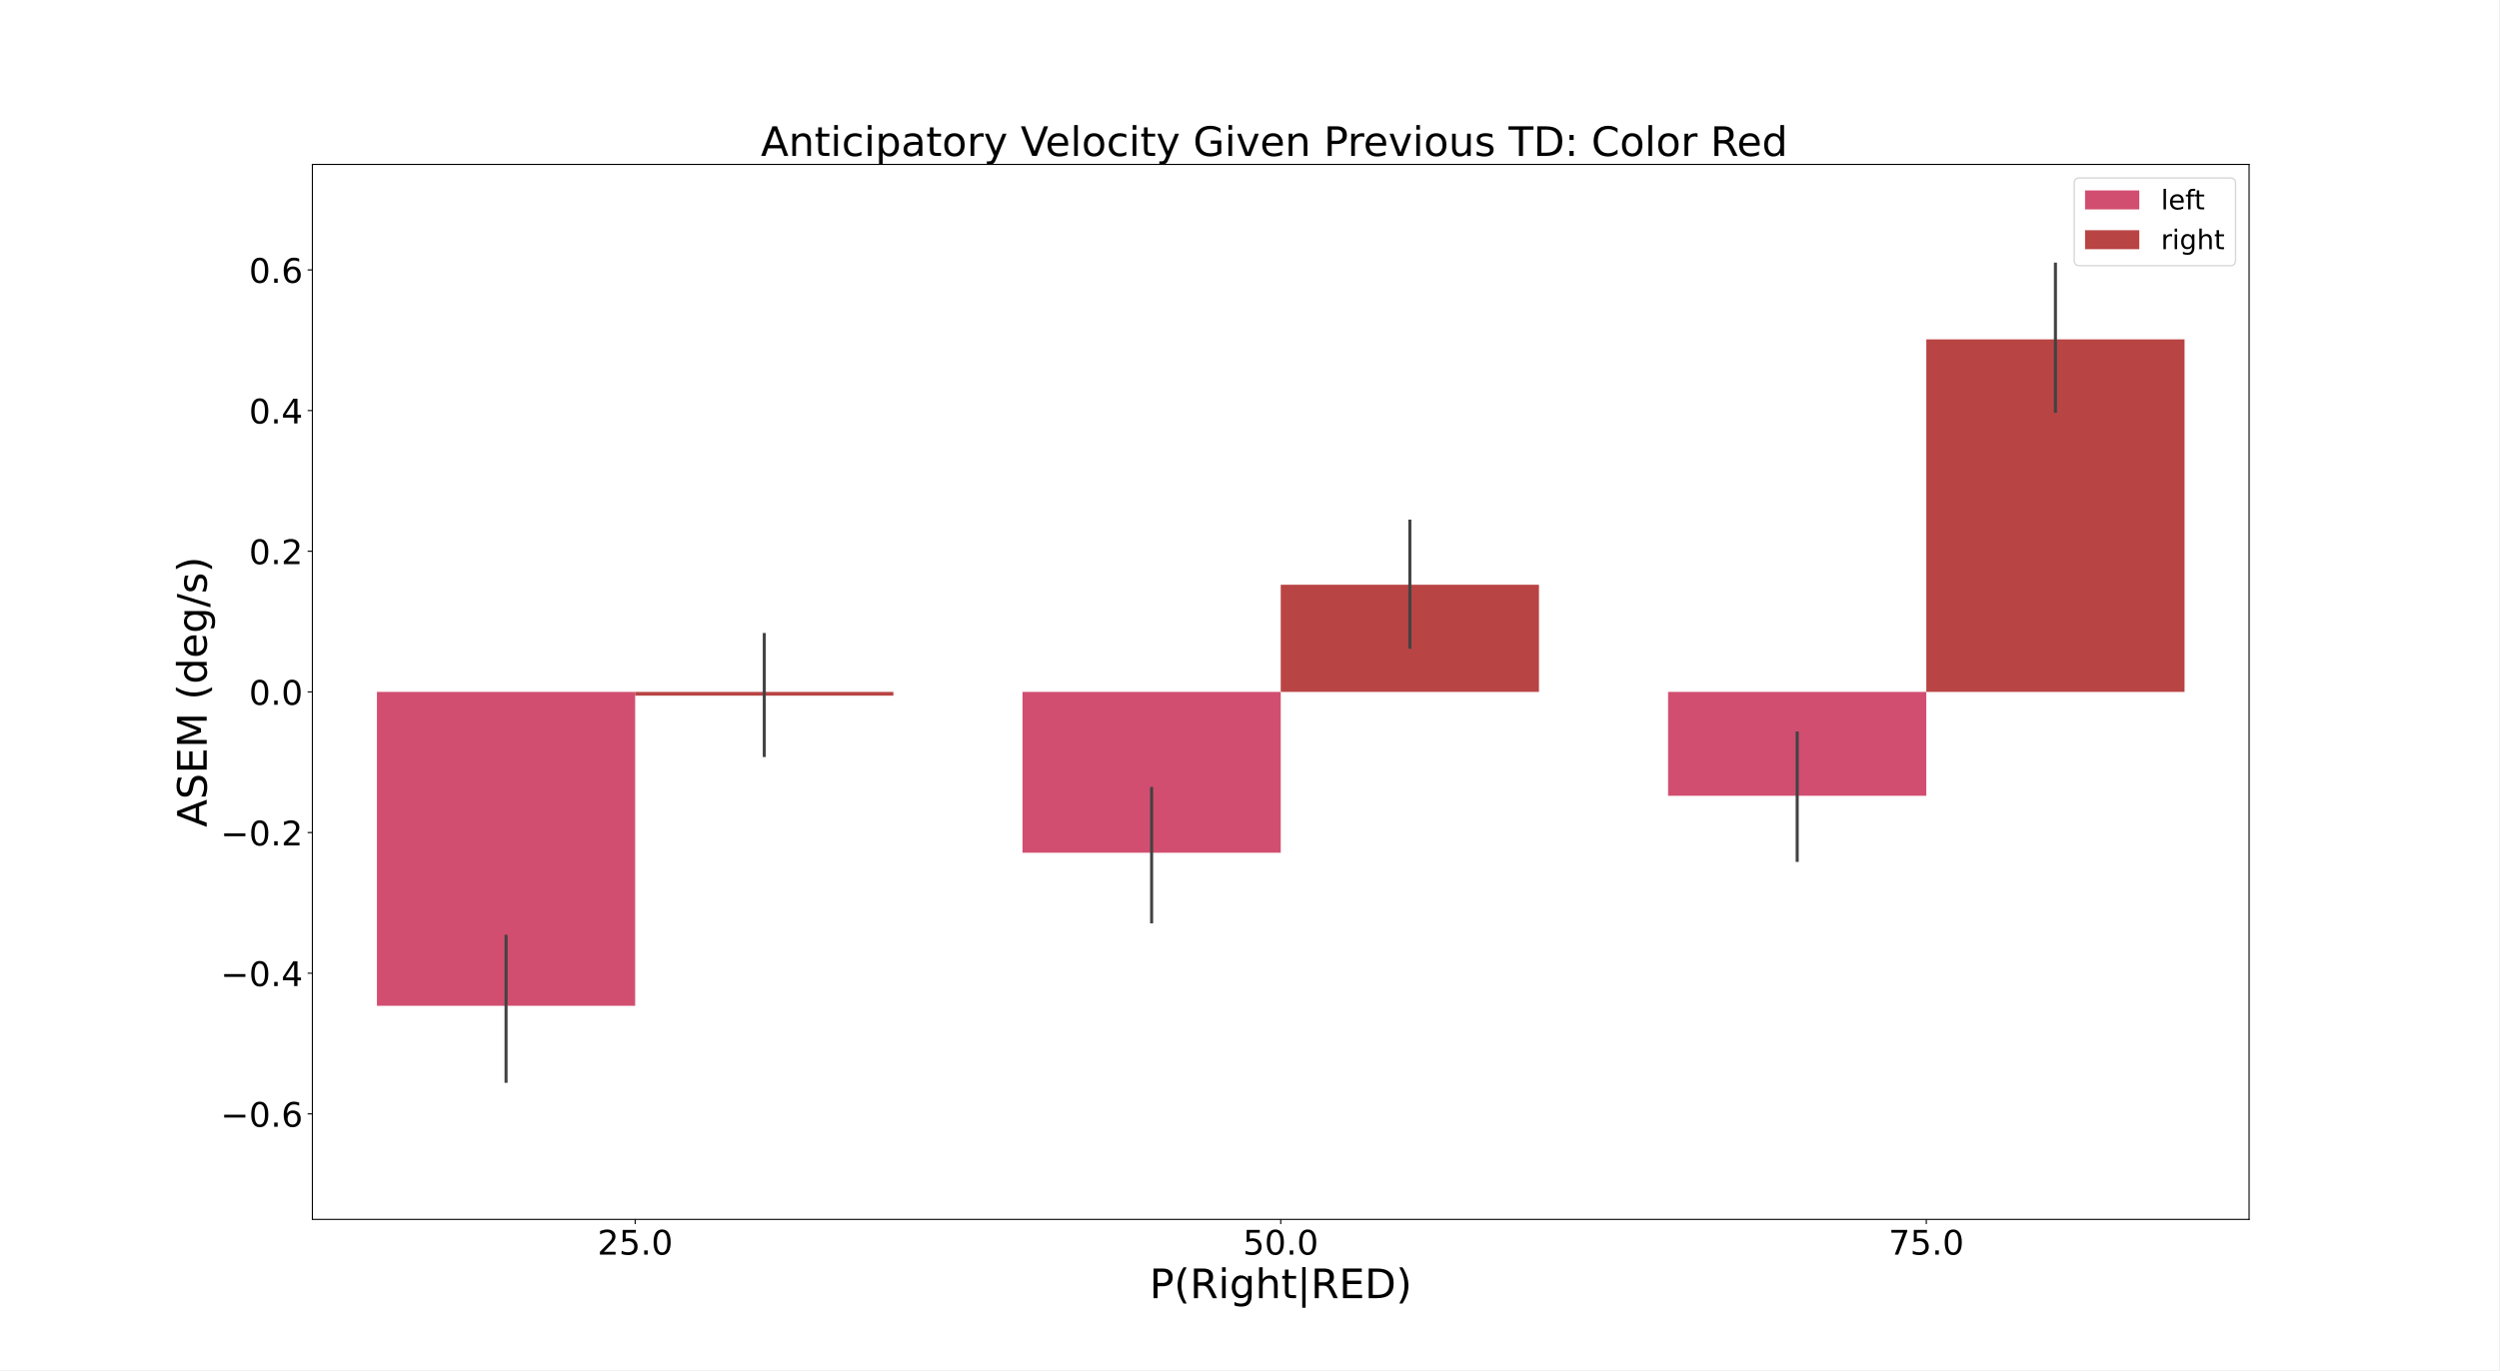
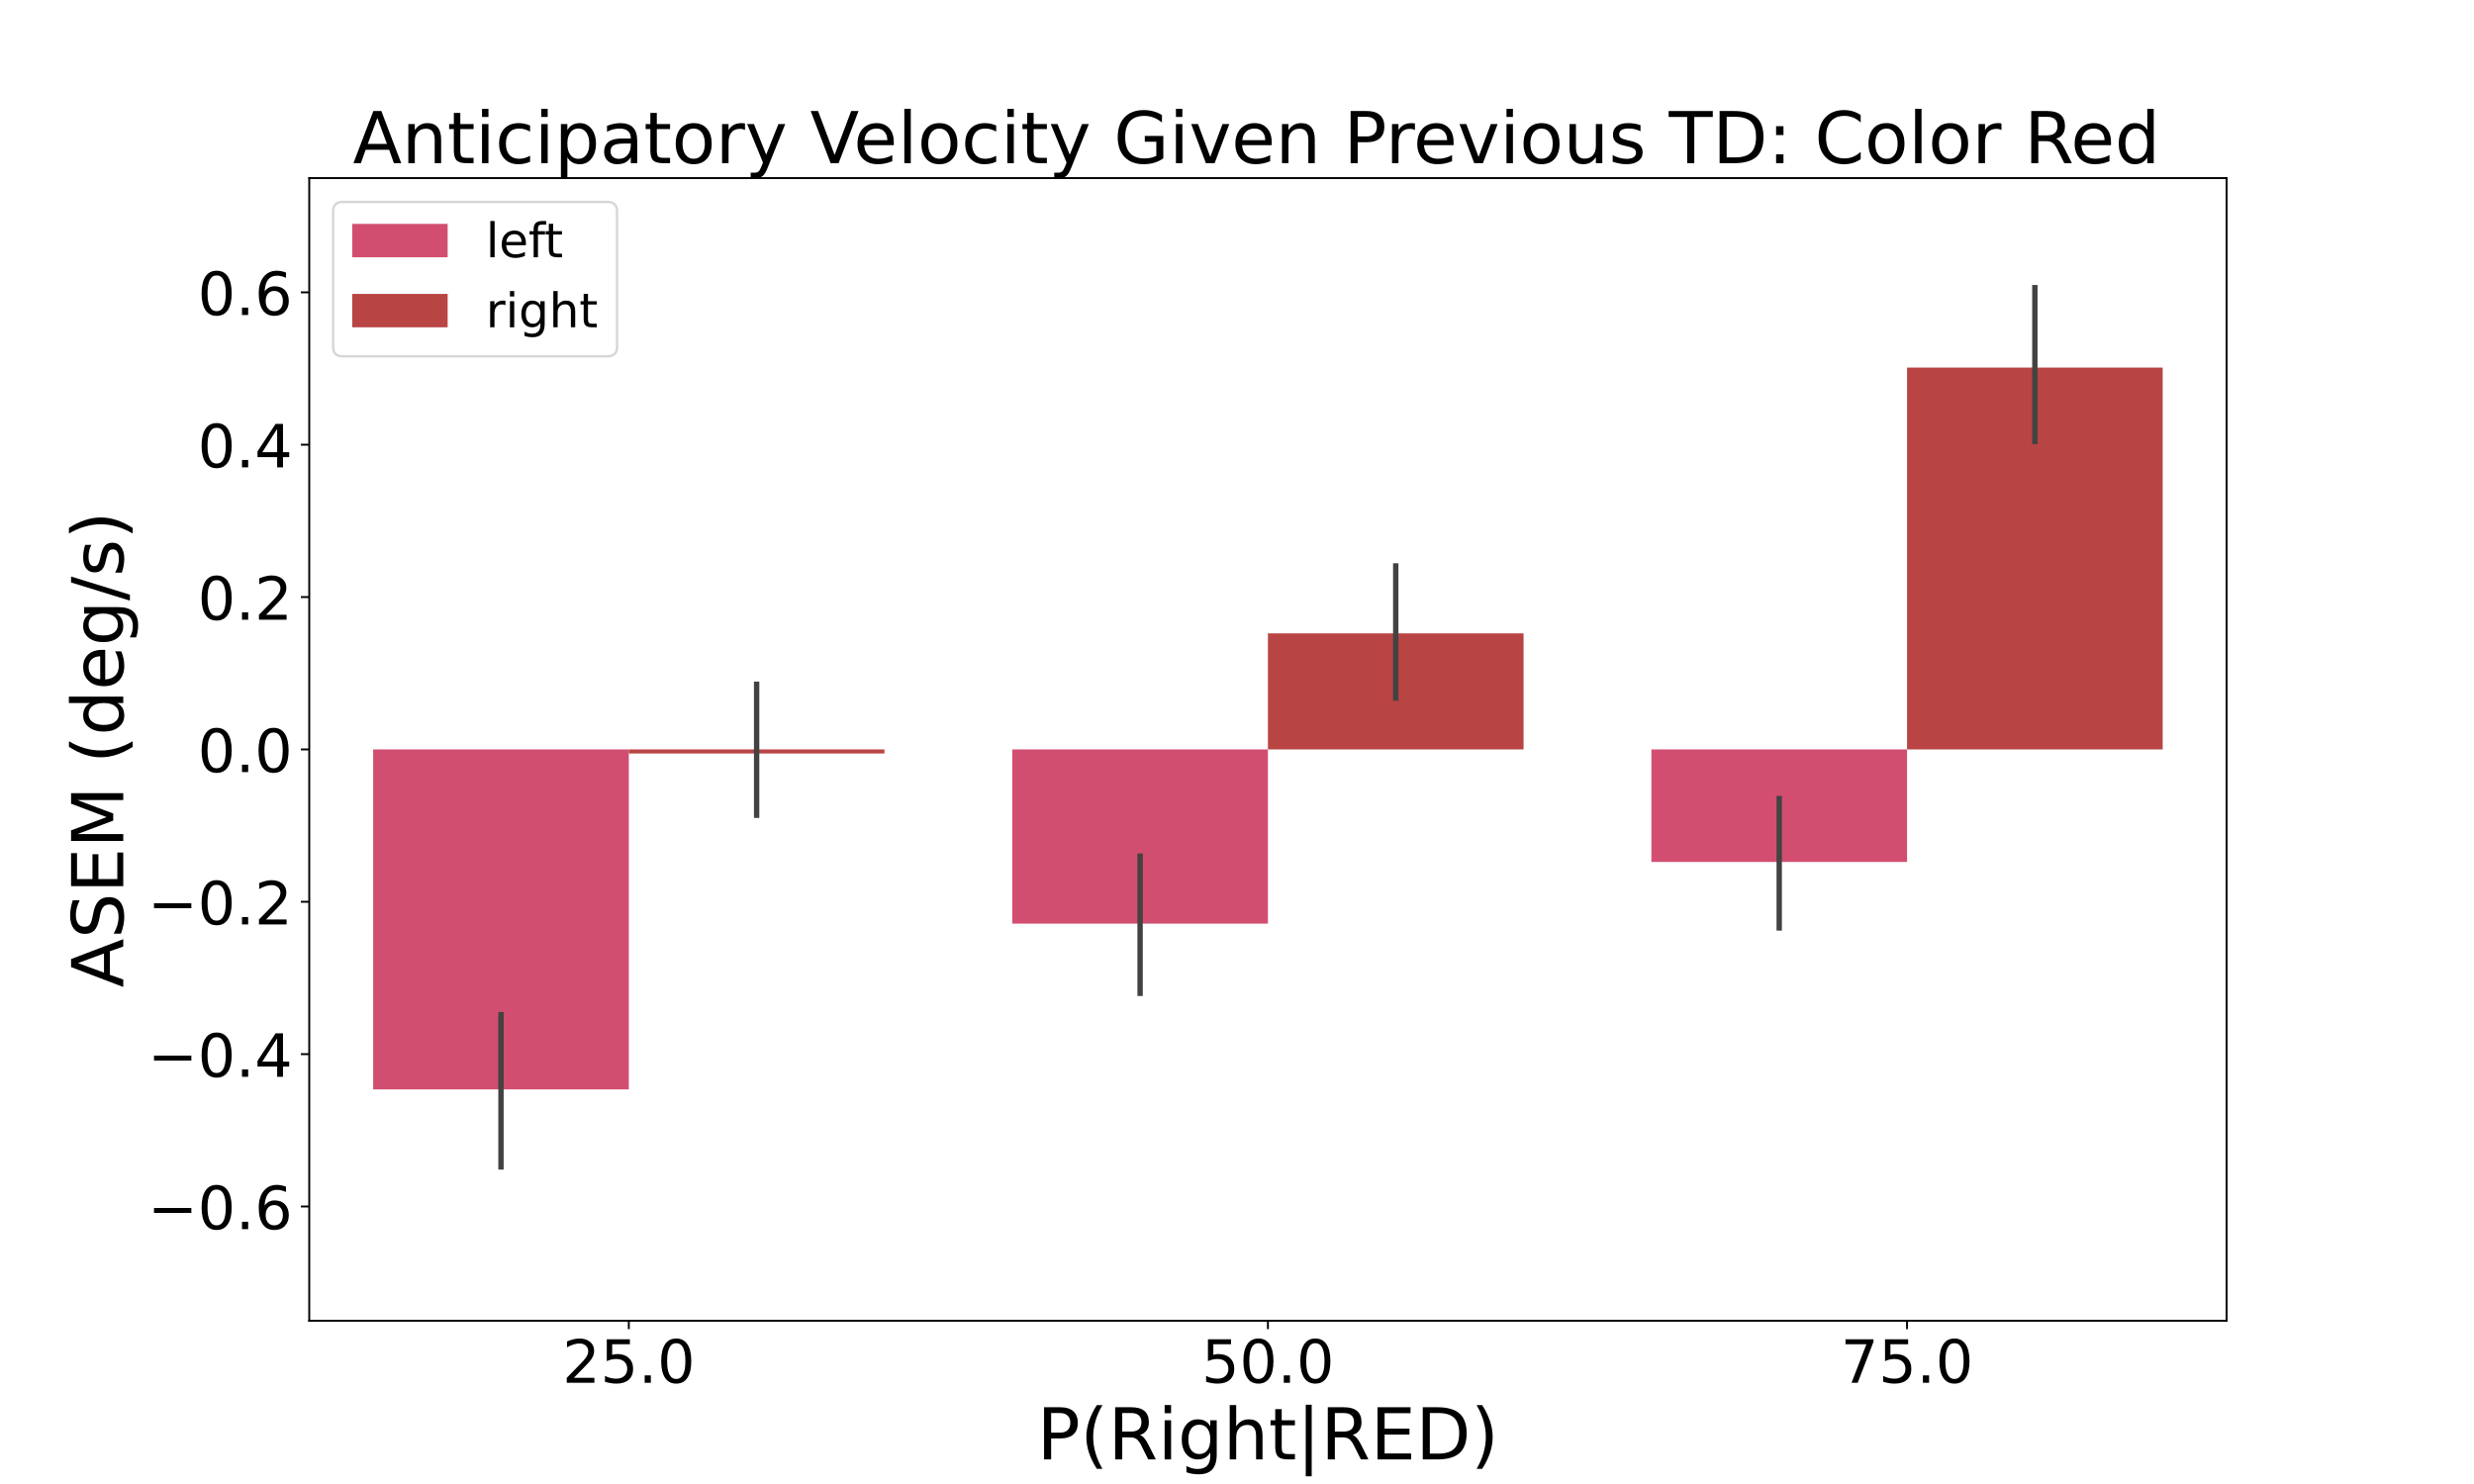
- <svg xmlns="http://www.w3.org/2000/svg" xmlns:xlink="http://www.w3.org/1999/xlink" width="1843.2pt" height="1010.88pt" viewBox="0 0 1843.2 1010.88" version="1.1">
+ <svg xmlns="http://www.w3.org/2000/svg" xmlns:xlink="http://www.w3.org/1999/xlink" width="1036.8pt" height="622.08pt" viewBox="0 0 1036.8 622.08" version="1.1">
  <defs>
    <style type="text/css">*{stroke-linejoin: round; stroke-linecap: butt}</style>
  </defs>
  <g id="figure_1">
    <g id="patch_1">
-       <path d="M 0 1010.88  L 1843.2 1010.88  L 1843.2 0  L 0 0  z " style="fill: #ffffff" />
+       <path d="M 0 622.08  L 1036.8 622.08  L 1036.8 0  L 0 0  z " style="fill: #ffffff" />
    </g>
    <g id="axes_1">
      <g id="patch_2">
-         <path d="M 230.4 899.683  L 1658.88 899.683  L 1658.88 121.306  L 230.4 121.306  z " style="fill: #ffffff" />
+         <path d="M 129.6 553.651  L 933.12 553.651  L 933.12 74.65  L 129.6 74.65  z " style="fill: #ffffff" />
      </g>
      <g id="patch_3">
-         <path d="M 278.016 510.494  L 468.48 510.494  L 468.48 742.093  L 278.016 742.093  z " clip-path="url(#p14abf61bce)" style="fill: #d24e70" />
+         <path d="M 156.384 314.15  L 263.52 314.15  L 263.52 456.673  L 156.384 456.673  z " clip-path="url(#pb7dba4a2ac)" style="fill: #d24e70" />
      </g>
      <g id="patch_4">
-         <path d="M 754.176 510.494  L 944.64 510.494  L 944.64 629.157  L 754.176 629.157  z " clip-path="url(#p14abf61bce)" style="fill: #d24e70" />
+         <path d="M 424.224 314.15  L 531.36 314.15  L 531.36 387.174  L 424.224 387.174  z " clip-path="url(#pb7dba4a2ac)" style="fill: #d24e70" />
      </g>
      <g id="patch_5">
-         <path d="M 1230.336 510.494  L 1420.8 510.494  L 1420.8 587.142  L 1230.336 587.142  z " clip-path="url(#p14abf61bce)" style="fill: #d24e70" />
+         <path d="M 692.064 314.15  L 799.2 314.15  L 799.2 361.318  L 692.064 361.318  z " clip-path="url(#pb7dba4a2ac)" style="fill: #d24e70" />
      </g>
      <g id="patch_6">
-         <path d="M 468.48 510.494  L 658.944 510.494  L 658.944 513.27  L 468.48 513.27  z " clip-path="url(#p14abf61bce)" style="fill: #b94444" />
+         <path d="M 263.52 314.15  L 370.656 314.15  L 370.656 315.858  L 263.52 315.858  z " clip-path="url(#pb7dba4a2ac)" style="fill: #b94444" />
      </g>
      <g id="patch_7">
-         <path d="M 944.64 510.494  L 1135.104 510.494  L 1135.104 431.435  L 944.64 431.435  z " clip-path="url(#p14abf61bce)" style="fill: #b94444" />
+         <path d="M 531.36 314.15  L 638.496 314.15  L 638.496 265.499  L 531.36 265.499  z " clip-path="url(#pb7dba4a2ac)" style="fill: #b94444" />
      </g>
      <g id="patch_8">
-         <path d="M 1420.8 510.494  L 1611.264 510.494  L 1611.264 250.388  L 1420.8 250.388  z " clip-path="url(#p14abf61bce)" style="fill: #b94444" />
+         <path d="M 799.2 314.15  L 906.336 314.15  L 906.336 154.085  L 799.2 154.085  z " clip-path="url(#pb7dba4a2ac)" style="fill: #b94444" />
      </g>
      <g id="patch_9">
-         <path d="M 468.48 510.494  L 468.48 510.494  L 468.48 510.494  L 468.48 510.494  z " clip-path="url(#p14abf61bce)" style="fill: #d24e70" />
+         <path d="M 263.52 314.15  L 263.52 314.15  L 263.52 314.15  L 263.52 314.15  z " clip-path="url(#pb7dba4a2ac)" style="fill: #d24e70" />
      </g>
      <g id="patch_10">
-         <path d="M 468.48 510.494  L 468.48 510.494  L 468.48 510.494  L 468.48 510.494  z " clip-path="url(#p14abf61bce)" style="fill: #b94444" />
+         <path d="M 263.52 314.15  L 263.52 314.15  L 263.52 314.15  L 263.52 314.15  z " clip-path="url(#pb7dba4a2ac)" style="fill: #b94444" />
      </g>
      <g id="matplotlib.axis_1">
        <g id="xtick_1">
          <g id="line2d_1">
            <defs>
-               <path id="m3ed311176f" d="M 0 0  L 0 3.5  " style="stroke: #000000; stroke-width: 0.8" />
+               <path id="mb68a13f3f9" d="M 0 0  L 0 3.5  " style="stroke: #000000; stroke-width: 0.8" />
            </defs>
            <g>
-               <use xlink:href="#m3ed311176f" x="468.48" y="899.683" style="stroke: #000000; stroke-width: 0.8" />
+               <use xlink:href="#mb68a13f3f9" x="263.52" y="553.651" style="stroke: #000000; stroke-width: 0.8" />
            </g>
          </g>
          <g id="text_1">
-             <g transform="translate(440.648 925.6793) scale(0.25 -0.25)">
+             <g transform="translate(235.688 579.6473) scale(0.25 -0.25)">
              <defs>
                <path id="DejaVuSans-32" d="M 1228 531  L 3431 531  L 3431 0  L 469 0  L 469 531  Q 828 903 1448 1529  Q 2069 2156 2228 2338  Q 2531 2678 2651 2914  Q 2772 3150 2772 3378  Q 2772 3750 2511 3984  Q 2250 4219 1831 4219  Q 1534 4219 1204 4116  Q 875 4013 500 3803  L 500 4441  Q 881 4594 1212 4672  Q 1544 4750 1819 4750  Q 2544 4750 2975 4387  Q 3406 4025 3406 3419  Q 3406 3131 3298 2873  Q 3191 2616 2906 2266  Q 2828 2175 2409 1742  Q 1991 1309 1228 531  z " transform="scale(0.015625)" />
                <path id="DejaVuSans-35" d="M 691 4666  L 3169 4666  L 3169 4134  L 1269 4134  L 1269 2991  Q 1406 3038 1543 3061  Q 1681 3084 1819 3084  Q 2600 3084 3056 2656  Q 3513 2228 3513 1497  Q 3513 744 3044 326  Q 2575 -91 1722 -91  Q 1428 -91 1123 -41  Q 819 9 494 109  L 494 744  Q 775 591 1075 516  Q 1375 441 1709 441  Q 2250 441 2565 725  Q 2881 1009 2881 1497  Q 2881 1984 2565 2268  Q 2250 2553 1709 2553  Q 1456 2553 1204 2497  Q 953 2441 691 2322  L 691 4666  z " transform="scale(0.015625)" />
                <path id="DejaVuSans-2e" d="M 684 794  L 1344 794  L 1344 0  L 684 0  L 684 794  z " transform="scale(0.015625)" />
                <path id="DejaVuSans-30" d="M 2034 4250  Q 1547 4250 1301 3770  Q 1056 3291 1056 2328  Q 1056 1369 1301 889  Q 1547 409 2034 409  Q 2525 409 2770 889  Q 3016 1369 3016 2328  Q 3016 3291 2770 3770  Q 2525 4250 2034 4250  z M 2034 4750  Q 2819 4750 3233 4129  Q 3647 3509 3647 2328  Q 3647 1150 3233 529  Q 2819 -91 2034 -91  Q 1250 -91 836 529  Q 422 1150 422 2328  Q 422 3509 836 4129  Q 1250 4750 2034 4750  z " transform="scale(0.015625)" />
              </defs>
              <use xlink:href="#DejaVuSans-32" />
              <use xlink:href="#DejaVuSans-35" x="63.623" />
              <use xlink:href="#DejaVuSans-2e" x="127.246" />
              <use xlink:href="#DejaVuSans-30" x="159.033" />
            </g>
          </g>
        </g>
        <g id="xtick_2">
          <g id="line2d_2">
            <g>
-               <use xlink:href="#m3ed311176f" x="944.64" y="899.683" style="stroke: #000000; stroke-width: 0.8" />
+               <use xlink:href="#mb68a13f3f9" x="531.36" y="553.651" style="stroke: #000000; stroke-width: 0.8" />
            </g>
          </g>
          <g id="text_2">
-             <g transform="translate(916.808 925.6793) scale(0.25 -0.25)">
+             <g transform="translate(503.528 579.6473) scale(0.25 -0.25)">
              <use xlink:href="#DejaVuSans-35" />
              <use xlink:href="#DejaVuSans-30" x="63.623" />
              <use xlink:href="#DejaVuSans-2e" x="127.246" />
              <use xlink:href="#DejaVuSans-30" x="159.033" />
            </g>
          </g>
        </g>
        <g id="xtick_3">
          <g id="line2d_3">
            <g>
-               <use xlink:href="#m3ed311176f" x="1420.8" y="899.683" style="stroke: #000000; stroke-width: 0.8" />
+               <use xlink:href="#mb68a13f3f9" x="799.2" y="553.651" style="stroke: #000000; stroke-width: 0.8" />
            </g>
          </g>
          <g id="text_3">
-             <g transform="translate(1392.968 925.6793) scale(0.25 -0.25)">
+             <g transform="translate(771.368 579.6473) scale(0.25 -0.25)">
              <defs>
                <path id="DejaVuSans-37" d="M 525 4666  L 3525 4666  L 3525 4397  L 1831 0  L 1172 0  L 2766 4134  L 525 4134  L 525 4666  z " transform="scale(0.015625)" />
              </defs>
              <use xlink:href="#DejaVuSans-37" />
              <use xlink:href="#DejaVuSans-35" x="63.623" />
              <use xlink:href="#DejaVuSans-2e" x="127.246" />
              <use xlink:href="#DejaVuSans-30" x="159.033" />
            </g>
          </g>
        </g>
        <g id="text_4">
-           <g transform="translate(847.8877 957.8051) scale(0.3 -0.3)">
+           <g transform="translate(434.6077 611.7731) scale(0.3 -0.3)">
            <defs>
              <path id="DejaVuSans-50" d="M 1259 4147  L 1259 2394  L 2053 2394  Q 2494 2394 2734 2622  Q 2975 2850 2975 3272  Q 2975 3691 2734 3919  Q 2494 4147 2053 4147  L 1259 4147  z M 628 4666  L 2053 4666  Q 2838 4666 3239 4311  Q 3641 3956 3641 3272  Q 3641 2581 3239 2228  Q 2838 1875 2053 1875  L 1259 1875  L 1259 0  L 628 0  L 628 4666  z " transform="scale(0.015625)" />
              <path id="DejaVuSans-28" d="M 1984 4856  Q 1566 4138 1362 3434  Q 1159 2731 1159 2009  Q 1159 1288 1364 580  Q 1569 -128 1984 -844  L 1484 -844  Q 1016 -109 783 600  Q 550 1309 550 2009  Q 550 2706 781 3412  Q 1013 4119 1484 4856  L 1984 4856  z " transform="scale(0.015625)" />
              <path id="DejaVuSans-52" d="M 2841 2188  Q 3044 2119 3236 1894  Q 3428 1669 3622 1275  L 4263 0  L 3584 0  L 2988 1197  Q 2756 1666 2539 1819  Q 2322 1972 1947 1972  L 1259 1972  L 1259 0  L 628 0  L 628 4666  L 2053 4666  Q 2853 4666 3247 4331  Q 3641 3997 3641 3322  Q 3641 2881 3436 2590  Q 3231 2300 2841 2188  z M 1259 4147  L 1259 2491  L 2053 2491  Q 2509 2491 2742 2702  Q 2975 2913 2975 3322  Q 2975 3731 2742 3939  Q 2509 4147 2053 4147  L 1259 4147  z " transform="scale(0.015625)" />
              <path id="DejaVuSans-69" d="M 603 3500  L 1178 3500  L 1178 0  L 603 0  L 603 3500  z M 603 4863  L 1178 4863  L 1178 4134  L 603 4134  L 603 4863  z " transform="scale(0.015625)" />
              <path id="DejaVuSans-67" d="M 2906 1791  Q 2906 2416 2648 2759  Q 2391 3103 1925 3103  Q 1463 3103 1205 2759  Q 947 2416 947 1791  Q 947 1169 1205 825  Q 1463 481 1925 481  Q 2391 481 2648 825  Q 2906 1169 2906 1791  z M 3481 434  Q 3481 -459 3084 -895  Q 2688 -1331 1869 -1331  Q 1566 -1331 1297 -1286  Q 1028 -1241 775 -1147  L 775 -588  Q 1028 -725 1275 -790  Q 1522 -856 1778 -856  Q 2344 -856 2625 -561  Q 2906 -266 2906 331  L 2906 616  Q 2728 306 2450 153  Q 2172 0 1784 0  Q 1141 0 747 490  Q 353 981 353 1791  Q 353 2603 747 3093  Q 1141 3584 1784 3584  Q 2172 3584 2450 3431  Q 2728 3278 2906 2969  L 2906 3500  L 3481 3500  L 3481 434  z " transform="scale(0.015625)" />
              <path id="DejaVuSans-68" d="M 3513 2113  L 3513 0  L 2938 0  L 2938 2094  Q 2938 2591 2744 2837  Q 2550 3084 2163 3084  Q 1697 3084 1428 2787  Q 1159 2491 1159 1978  L 1159 0  L 581 0  L 581 4863  L 1159 4863  L 1159 2956  Q 1366 3272 1645 3428  Q 1925 3584 2291 3584  Q 2894 3584 3203 3211  Q 3513 2838 3513 2113  z " transform="scale(0.015625)" />
              <path id="DejaVuSans-74" d="M 1172 4494  L 1172 3500  L 2356 3500  L 2356 3053  L 1172 3053  L 1172 1153  Q 1172 725 1289 603  Q 1406 481 1766 481  L 2356 481  L 2356 0  L 1766 0  Q 1100 0 847 248  Q 594 497 594 1153  L 594 3053  L 172 3053  L 172 3500  L 594 3500  L 594 4494  L 1172 4494  z " transform="scale(0.015625)" />
              <path id="DejaVuSans-7c" d="M 1344 4891  L 1344 -1509  L 813 -1509  L 813 4891  L 1344 4891  z " transform="scale(0.015625)" />
              <path id="DejaVuSans-45" d="M 628 4666  L 3578 4666  L 3578 4134  L 1259 4134  L 1259 2753  L 3481 2753  L 3481 2222  L 1259 2222  L 1259 531  L 3634 531  L 3634 0  L 628 0  L 628 4666  z " transform="scale(0.015625)" />
              <path id="DejaVuSans-44" d="M 1259 4147  L 1259 519  L 2022 519  Q 2988 519 3436 956  Q 3884 1394 3884 2338  Q 3884 3275 3436 3711  Q 2988 4147 2022 4147  L 1259 4147  z M 628 4666  L 1925 4666  Q 3281 4666 3915 4102  Q 4550 3538 4550 2338  Q 4550 1131 3912 565  Q 3275 0 1925 0  L 628 0  L 628 4666  z " transform="scale(0.015625)" />
              <path id="DejaVuSans-29" d="M 513 4856  L 1013 4856  Q 1481 4119 1714 3412  Q 1947 2706 1947 2009  Q 1947 1309 1714 600  Q 1481 -109 1013 -844  L 513 -844  Q 928 -128 1133 580  Q 1338 1288 1338 2009  Q 1338 2731 1133 3434  Q 928 4138 513 4856  z " transform="scale(0.015625)" />
            </defs>
            <use xlink:href="#DejaVuSans-50" />
            <use xlink:href="#DejaVuSans-28" x="60.303" />
            <use xlink:href="#DejaVuSans-52" x="99.316" />
            <use xlink:href="#DejaVuSans-69" x="168.799" />
            <use xlink:href="#DejaVuSans-67" x="196.582" />
            <use xlink:href="#DejaVuSans-68" x="260.059" />
            <use xlink:href="#DejaVuSans-74" x="323.438" />
            <use xlink:href="#DejaVuSans-7c" x="362.646" />
            <use xlink:href="#DejaVuSans-52" x="396.338" />
            <use xlink:href="#DejaVuSans-45" x="465.82" />
            <use xlink:href="#DejaVuSans-44" x="529.004" />
            <use xlink:href="#DejaVuSans-29" x="606.006" />
          </g>
        </g>
      </g>
      <g id="matplotlib.axis_2">
        <g id="ytick_1">
          <g id="line2d_4">
            <defs>
-               <path id="md0e421cee4" d="M 0 0  L -3.5 0  " style="stroke: #000000; stroke-width: 0.8" />
+               <path id="ma9099032c4" d="M 0 0  L -3.5 0  " style="stroke: #000000; stroke-width: 0.8" />
            </defs>
            <g>
-               <use xlink:href="#md0e421cee4" x="230.4" y="821.845" style="stroke: #000000; stroke-width: 0.8" />
+               <use xlink:href="#ma9099032c4" x="129.6" y="505.751" style="stroke: #000000; stroke-width: 0.8" />
            </g>
          </g>
          <g id="text_5">
-             <g transform="translate(162.693 831.3435) scale(0.25 -0.25)">
+             <g transform="translate(61.89297 515.2491) scale(0.25 -0.25)">
              <defs>
                <path id="DejaVuSans-2212" d="M 678 2272  L 4684 2272  L 4684 1741  L 678 1741  L 678 2272  z " transform="scale(0.015625)" />
                <path id="DejaVuSans-36" d="M 2113 2584  Q 1688 2584 1439 2293  Q 1191 2003 1191 1497  Q 1191 994 1439 701  Q 1688 409 2113 409  Q 2538 409 2786 701  Q 3034 994 3034 1497  Q 3034 2003 2786 2293  Q 2538 2584 2113 2584  z M 3366 4563  L 3366 3988  Q 3128 4100 2886 4159  Q 2644 4219 2406 4219  Q 1781 4219 1451 3797  Q 1122 3375 1075 2522  Q 1259 2794 1537 2939  Q 1816 3084 2150 3084  Q 2853 3084 3261 2657  Q 3669 2231 3669 1497  Q 3669 778 3244 343  Q 2819 -91 2113 -91  Q 1303 -91 875 529  Q 447 1150 447 2328  Q 447 3434 972 4092  Q 1497 4750 2381 4750  Q 2619 4750 2861 4703  Q 3103 4656 3366 4563  z " transform="scale(0.015625)" />
              </defs>
              <use xlink:href="#DejaVuSans-2212" />
              <use xlink:href="#DejaVuSans-30" x="83.789" />
              <use xlink:href="#DejaVuSans-2e" x="147.412" />
              <use xlink:href="#DejaVuSans-36" x="179.199" />
            </g>
          </g>
        </g>
        <g id="ytick_2">
          <g id="line2d_5">
            <g>
-               <use xlink:href="#md0e421cee4" x="230.4" y="718.062" style="stroke: #000000; stroke-width: 0.8" />
+               <use xlink:href="#ma9099032c4" x="129.6" y="441.884" style="stroke: #000000; stroke-width: 0.8" />
            </g>
          </g>
          <g id="text_6">
-             <g transform="translate(162.693 727.5598) scale(0.25 -0.25)">
+             <g transform="translate(61.89297 451.3822) scale(0.25 -0.25)">
              <defs>
                <path id="DejaVuSans-34" d="M 2419 4116  L 825 1625  L 2419 1625  L 2419 4116  z M 2253 4666  L 3047 4666  L 3047 1625  L 3713 1625  L 3713 1100  L 3047 1100  L 3047 0  L 2419 0  L 2419 1100  L 313 1100  L 313 1709  L 2253 4666  z " transform="scale(0.015625)" />
              </defs>
              <use xlink:href="#DejaVuSans-2212" />
              <use xlink:href="#DejaVuSans-30" x="83.789" />
              <use xlink:href="#DejaVuSans-2e" x="147.412" />
              <use xlink:href="#DejaVuSans-34" x="179.199" />
            </g>
          </g>
        </g>
        <g id="ytick_3">
          <g id="line2d_6">
            <g>
-               <use xlink:href="#md0e421cee4" x="230.4" y="614.278" style="stroke: #000000; stroke-width: 0.8" />
+               <use xlink:href="#ma9099032c4" x="129.6" y="378.017" style="stroke: #000000; stroke-width: 0.8" />
            </g>
          </g>
          <g id="text_7">
-             <g transform="translate(162.693 623.7761) scale(0.25 -0.25)">
+             <g transform="translate(61.89297 387.5153) scale(0.25 -0.25)">
              <use xlink:href="#DejaVuSans-2212" />
              <use xlink:href="#DejaVuSans-30" x="83.789" />
              <use xlink:href="#DejaVuSans-2e" x="147.412" />
              <use xlink:href="#DejaVuSans-32" x="179.199" />
            </g>
          </g>
        </g>
        <g id="ytick_4">
          <g id="line2d_7">
            <g>
-               <use xlink:href="#md0e421cee4" x="230.4" y="510.494" style="stroke: #000000; stroke-width: 0.8" />
+               <use xlink:href="#ma9099032c4" x="129.6" y="314.15" style="stroke: #000000; stroke-width: 0.8" />
            </g>
          </g>
          <g id="text_8">
-             <g transform="translate(183.6422 519.9924) scale(0.25 -0.25)">
+             <g transform="translate(82.84219 323.6484) scale(0.25 -0.25)">
              <use xlink:href="#DejaVuSans-30" />
              <use xlink:href="#DejaVuSans-2e" x="63.623" />
              <use xlink:href="#DejaVuSans-30" x="95.41" />
            </g>
          </g>
        </g>
        <g id="ytick_5">
          <g id="line2d_8">
            <g>
-               <use xlink:href="#md0e421cee4" x="230.4" y="406.711" style="stroke: #000000; stroke-width: 0.8" />
+               <use xlink:href="#ma9099032c4" x="129.6" y="250.284" style="stroke: #000000; stroke-width: 0.8" />
            </g>
          </g>
          <g id="text_9">
-             <g transform="translate(183.6422 416.2088) scale(0.25 -0.25)">
+             <g transform="translate(82.84219 259.7816) scale(0.25 -0.25)">
              <use xlink:href="#DejaVuSans-30" />
              <use xlink:href="#DejaVuSans-2e" x="63.623" />
              <use xlink:href="#DejaVuSans-32" x="95.41" />
            </g>
          </g>
        </g>
        <g id="ytick_6">
          <g id="line2d_9">
            <g>
-               <use xlink:href="#md0e421cee4" x="230.4" y="302.927" style="stroke: #000000; stroke-width: 0.8" />
+               <use xlink:href="#ma9099032c4" x="129.6" y="186.417" style="stroke: #000000; stroke-width: 0.8" />
            </g>
          </g>
          <g id="text_10">
-             <g transform="translate(183.6422 312.4251) scale(0.25 -0.25)">
+             <g transform="translate(82.84219 195.9147) scale(0.25 -0.25)">
              <use xlink:href="#DejaVuSans-30" />
              <use xlink:href="#DejaVuSans-2e" x="63.623" />
              <use xlink:href="#DejaVuSans-34" x="95.41" />
            </g>
          </g>
        </g>
        <g id="ytick_7">
          <g id="line2d_10">
            <g>
-               <use xlink:href="#md0e421cee4" x="230.4" y="199.143" style="stroke: #000000; stroke-width: 0.8" />
+               <use xlink:href="#ma9099032c4" x="129.6" y="122.55" style="stroke: #000000; stroke-width: 0.8" />
            </g>
          </g>
          <g id="text_11">
-             <g transform="translate(183.6422 208.6414) scale(0.25 -0.25)">
+             <g transform="translate(82.84219 132.0478) scale(0.25 -0.25)">
              <use xlink:href="#DejaVuSans-30" />
              <use xlink:href="#DejaVuSans-2e" x="63.623" />
              <use xlink:href="#DejaVuSans-36" x="95.41" />
            </g>
          </g>
        </g>
        <g id="text_12">
-           <g transform="translate(152.4539 610.3124) rotate(-90) scale(0.3 -0.3)">
+           <g transform="translate(51.65391 413.9684) rotate(-90) scale(0.3 -0.3)">
            <defs>
              <path id="DejaVuSans-41" d="M 2188 4044  L 1331 1722  L 3047 1722  L 2188 4044  z M 1831 4666  L 2547 4666  L 4325 0  L 3669 0  L 3244 1197  L 1141 1197  L 716 0  L 50 0  L 1831 4666  z " transform="scale(0.015625)" />
              <path id="DejaVuSans-53" d="M 3425 4513  L 3425 3897  Q 3066 4069 2747 4153  Q 2428 4238 2131 4238  Q 1616 4238 1336 4038  Q 1056 3838 1056 3469  Q 1056 3159 1242 3001  Q 1428 2844 1947 2747  L 2328 2669  Q 3034 2534 3370 2195  Q 3706 1856 3706 1288  Q 3706 609 3251 259  Q 2797 -91 1919 -91  Q 1588 -91 1214 -16  Q 841 59 441 206  L 441 856  Q 825 641 1194 531  Q 1563 422 1919 422  Q 2459 422 2753 634  Q 3047 847 3047 1241  Q 3047 1584 2836 1778  Q 2625 1972 2144 2069  L 1759 2144  Q 1053 2284 737 2584  Q 422 2884 422 3419  Q 422 4038 858 4394  Q 1294 4750 2059 4750  Q 2388 4750 2728 4690  Q 3069 4631 3425 4513  z " transform="scale(0.015625)" />
              <path id="DejaVuSans-4d" d="M 628 4666  L 1569 4666  L 2759 1491  L 3956 4666  L 4897 4666  L 4897 0  L 4281 0  L 4281 4097  L 3078 897  L 2444 897  L 1241 4097  L 1241 0  L 628 0  L 628 4666  z " transform="scale(0.015625)" />
              <path id="DejaVuSans-20" transform="scale(0.015625)" />
              <path id="DejaVuSans-64" d="M 2906 2969  L 2906 4863  L 3481 4863  L 3481 0  L 2906 0  L 2906 525  Q 2725 213 2448 61  Q 2172 -91 1784 -91  Q 1150 -91 751 415  Q 353 922 353 1747  Q 353 2572 751 3078  Q 1150 3584 1784 3584  Q 2172 3584 2448 3432  Q 2725 3281 2906 2969  z M 947 1747  Q 947 1113 1208 752  Q 1469 391 1925 391  Q 2381 391 2643 752  Q 2906 1113 2906 1747  Q 2906 2381 2643 2742  Q 2381 3103 1925 3103  Q 1469 3103 1208 2742  Q 947 2381 947 1747  z " transform="scale(0.015625)" />
              <path id="DejaVuSans-65" d="M 3597 1894  L 3597 1613  L 953 1613  Q 991 1019 1311 708  Q 1631 397 2203 397  Q 2534 397 2845 478  Q 3156 559 3463 722  L 3463 178  Q 3153 47 2828 -22  Q 2503 -91 2169 -91  Q 1331 -91 842 396  Q 353 884 353 1716  Q 353 2575 817 3079  Q 1281 3584 2069 3584  Q 2775 3584 3186 3129  Q 3597 2675 3597 1894  z M 3022 2063  Q 3016 2534 2758 2815  Q 2500 3097 2075 3097  Q 1594 3097 1305 2825  Q 1016 2553 972 2059  L 3022 2063  z " transform="scale(0.015625)" />
              <path id="DejaVuSans-2f" d="M 1625 4666  L 2156 4666  L 531 -594  L 0 -594  L 1625 4666  z " transform="scale(0.015625)" />
              <path id="DejaVuSans-73" d="M 2834 3397  L 2834 2853  Q 2591 2978 2328 3040  Q 2066 3103 1784 3103  Q 1356 3103 1142 2972  Q 928 2841 928 2578  Q 928 2378 1081 2264  Q 1234 2150 1697 2047  L 1894 2003  Q 2506 1872 2764 1633  Q 3022 1394 3022 966  Q 3022 478 2636 193  Q 2250 -91 1575 -91  Q 1294 -91 989 -36  Q 684 19 347 128  L 347 722  Q 666 556 975 473  Q 1284 391 1588 391  Q 1994 391 2212 530  Q 2431 669 2431 922  Q 2431 1156 2273 1281  Q 2116 1406 1581 1522  L 1381 1569  Q 847 1681 609 1914  Q 372 2147 372 2553  Q 372 3047 722 3315  Q 1072 3584 1716 3584  Q 2034 3584 2315 3537  Q 2597 3491 2834 3397  z " transform="scale(0.015625)" />
            </defs>
            <use xlink:href="#DejaVuSans-41" />
            <use xlink:href="#DejaVuSans-53" x="68.408" />
            <use xlink:href="#DejaVuSans-45" x="131.885" />
            <use xlink:href="#DejaVuSans-4d" x="195.068" />
            <use xlink:href="#DejaVuSans-20" x="281.348" />
            <use xlink:href="#DejaVuSans-28" x="313.135" />
            <use xlink:href="#DejaVuSans-64" x="352.148" />
            <use xlink:href="#DejaVuSans-65" x="415.625" />
            <use xlink:href="#DejaVuSans-67" x="477.148" />
            <use xlink:href="#DejaVuSans-2f" x="540.625" />
            <use xlink:href="#DejaVuSans-73" x="574.316" />
            <use xlink:href="#DejaVuSans-29" x="626.416" />
          </g>
        </g>
      </g>
      <g id="line2d_11">
-         <path d="M 373.248 797.783  L 373.248 690.8  " clip-path="url(#p14abf61bce)" style="fill: none; stroke: #424242; stroke-width: 2.25; stroke-linecap: square" />
+         <path d="M 209.952 489.168  L 209.952 425.368  " clip-path="url(#pb7dba4a2ac)" style="fill: none; stroke: #424242; stroke-width: 2.25; stroke-linecap: square" />
      </g>
      <g id="line2d_12">
-         <path d="M 849.408 680.16  L 849.408 581.727  " clip-path="url(#p14abf61bce)" style="fill: none; stroke: #424242; stroke-width: 2.25; stroke-linecap: square" />
+         <path d="M 477.792 416.384  L 477.792 358.915  " clip-path="url(#pb7dba4a2ac)" style="fill: none; stroke: #424242; stroke-width: 2.25; stroke-linecap: square" />
      </g>
      <g id="line2d_13">
-         <path d="M 1325.568 634.809  L 1325.568 540.8  " clip-path="url(#p14abf61bce)" style="fill: none; stroke: #424242; stroke-width: 2.25; stroke-linecap: square" />
+         <path d="M 745.632 388.984  L 745.632 334.761  " clip-path="url(#pb7dba4a2ac)" style="fill: none; stroke: #424242; stroke-width: 2.25; stroke-linecap: square" />
      </g>
      <g id="line2d_14">
-         <path d="M 563.712 557.458  L 563.712 468.148  " clip-path="url(#p14abf61bce)" style="fill: none; stroke: #424242; stroke-width: 2.25; stroke-linecap: square" />
+         <path d="M 317.088 341.729  L 317.088 286.83  " clip-path="url(#pb7dba4a2ac)" style="fill: none; stroke: #424242; stroke-width: 2.25; stroke-linecap: square" />
      </g>
      <g id="line2d_15">
-         <path d="M 1039.872 477.502  L 1039.872 384.519  " clip-path="url(#p14abf61bce)" style="fill: none; stroke: #424242; stroke-width: 2.25; stroke-linecap: square" />
+         <path d="M 584.928 292.612  L 584.928 237.237  " clip-path="url(#pb7dba4a2ac)" style="fill: none; stroke: #424242; stroke-width: 2.25; stroke-linecap: square" />
      </g>
      <g id="line2d_16">
-         <path d="M 1516.032 303.449  L 1516.032 194.86  " clip-path="url(#p14abf61bce)" style="fill: none; stroke: #424242; stroke-width: 2.25; stroke-linecap: square" />
+         <path d="M 852.768 185.068  L 852.768 120.588  " clip-path="url(#pb7dba4a2ac)" style="fill: none; stroke: #424242; stroke-width: 2.25; stroke-linecap: square" />
      </g>
      <g id="patch_11">
-         <path d="M 230.4 899.683  L 230.4 121.306  " style="fill: none; stroke: #000000; stroke-width: 0.8; stroke-linejoin: miter; stroke-linecap: square" />
+         <path d="M 129.6 553.651  L 129.6 74.65  " style="fill: none; stroke: #000000; stroke-width: 0.8; stroke-linejoin: miter; stroke-linecap: square" />
      </g>
      <g id="patch_12">
-         <path d="M 1658.88 899.683  L 1658.88 121.306  " style="fill: none; stroke: #000000; stroke-width: 0.8; stroke-linejoin: miter; stroke-linecap: square" />
+         <path d="M 933.12 553.651  L 933.12 74.65  " style="fill: none; stroke: #000000; stroke-width: 0.8; stroke-linejoin: miter; stroke-linecap: square" />
      </g>
      <g id="patch_13">
-         <path d="M 230.4 899.683  L 1658.88 899.683  " style="fill: none; stroke: #000000; stroke-width: 0.8; stroke-linejoin: miter; stroke-linecap: square" />
+         <path d="M 129.6 553.651  L 933.12 553.651  " style="fill: none; stroke: #000000; stroke-width: 0.8; stroke-linejoin: miter; stroke-linecap: square" />
      </g>
      <g id="patch_14">
-         <path d="M 230.4 121.306  L 1658.88 121.306  " style="fill: none; stroke: #000000; stroke-width: 0.8; stroke-linejoin: miter; stroke-linecap: square" />
+         <path d="M 129.6 74.65  L 933.12 74.65  " style="fill: none; stroke: #000000; stroke-width: 0.8; stroke-linejoin: miter; stroke-linecap: square" />
      </g>
      <g id="text_13">
-         <g transform="translate(561.158 115.0665) scale(0.3 -0.3)">
+         <g transform="translate(147.878 68.41054) scale(0.3 -0.3)">
          <defs>
            <path id="DejaVuSans-6e" d="M 3513 2113  L 3513 0  L 2938 0  L 2938 2094  Q 2938 2591 2744 2837  Q 2550 3084 2163 3084  Q 1697 3084 1428 2787  Q 1159 2491 1159 1978  L 1159 0  L 581 0  L 581 3500  L 1159 3500  L 1159 2956  Q 1366 3272 1645 3428  Q 1925 3584 2291 3584  Q 2894 3584 3203 3211  Q 3513 2838 3513 2113  z " transform="scale(0.015625)" />
            <path id="DejaVuSans-63" d="M 3122 3366  L 3122 2828  Q 2878 2963 2633 3030  Q 2388 3097 2138 3097  Q 1578 3097 1268 2742  Q 959 2388 959 1747  Q 959 1106 1268 751  Q 1578 397 2138 397  Q 2388 397 2633 464  Q 2878 531 3122 666  L 3122 134  Q 2881 22 2623 -34  Q 2366 -91 2075 -91  Q 1284 -91 818 406  Q 353 903 353 1747  Q 353 2603 823 3093  Q 1294 3584 2113 3584  Q 2378 3584 2631 3529  Q 2884 3475 3122 3366  z " transform="scale(0.015625)" />
            <path id="DejaVuSans-70" d="M 1159 525  L 1159 -1331  L 581 -1331  L 581 3500  L 1159 3500  L 1159 2969  Q 1341 3281 1617 3432  Q 1894 3584 2278 3584  Q 2916 3584 3314 3078  Q 3713 2572 3713 1747  Q 3713 922 3314 415  Q 2916 -91 2278 -91  Q 1894 -91 1617 61  Q 1341 213 1159 525  z M 3116 1747  Q 3116 2381 2855 2742  Q 2594 3103 2138 3103  Q 1681 3103 1420 2742  Q 1159 2381 1159 1747  Q 1159 1113 1420 752  Q 1681 391 2138 391  Q 2594 391 2855 752  Q 3116 1113 3116 1747  z " transform="scale(0.015625)" />
            <path id="DejaVuSans-61" d="M 2194 1759  Q 1497 1759 1228 1600  Q 959 1441 959 1056  Q 959 750 1161 570  Q 1363 391 1709 391  Q 2188 391 2477 730  Q 2766 1069 2766 1631  L 2766 1759  L 2194 1759  z M 3341 1997  L 3341 0  L 2766 0  L 2766 531  Q 2569 213 2275 61  Q 1981 -91 1556 -91  Q 1019 -91 701 211  Q 384 513 384 1019  Q 384 1609 779 1909  Q 1175 2209 1959 2209  L 2766 2209  L 2766 2266  Q 2766 2663 2505 2880  Q 2244 3097 1772 3097  Q 1472 3097 1187 3025  Q 903 2953 641 2809  L 641 3341  Q 956 3463 1253 3523  Q 1550 3584 1831 3584  Q 2591 3584 2966 3190  Q 3341 2797 3341 1997  z " transform="scale(0.015625)" />
            <path id="DejaVuSans-6f" d="M 1959 3097  Q 1497 3097 1228 2736  Q 959 2375 959 1747  Q 959 1119 1226 758  Q 1494 397 1959 397  Q 2419 397 2687 759  Q 2956 1122 2956 1747  Q 2956 2369 2687 2733  Q 2419 3097 1959 3097  z M 1959 3584  Q 2709 3584 3137 3096  Q 3566 2609 3566 1747  Q 3566 888 3137 398  Q 2709 -91 1959 -91  Q 1206 -91 779 398  Q 353 888 353 1747  Q 353 2609 779 3096  Q 1206 3584 1959 3584  z " transform="scale(0.015625)" />
            <path id="DejaVuSans-72" d="M 2631 2963  Q 2534 3019 2420 3045  Q 2306 3072 2169 3072  Q 1681 3072 1420 2755  Q 1159 2438 1159 1844  L 1159 0  L 581 0  L 581 3500  L 1159 3500  L 1159 2956  Q 1341 3275 1631 3429  Q 1922 3584 2338 3584  Q 2397 3584 2469 3576  Q 2541 3569 2628 3553  L 2631 2963  z " transform="scale(0.015625)" />
            <path id="DejaVuSans-79" d="M 2059 -325  Q 1816 -950 1584 -1140  Q 1353 -1331 966 -1331  L 506 -1331  L 506 -850  L 844 -850  Q 1081 -850 1212 -737  Q 1344 -625 1503 -206  L 1606 56  L 191 3500  L 800 3500  L 1894 763  L 2988 3500  L 3597 3500  L 2059 -325  z " transform="scale(0.015625)" />
            <path id="DejaVuSans-56" d="M 1831 0  L 50 4666  L 709 4666  L 2188 738  L 3669 4666  L 4325 4666  L 2547 0  L 1831 0  z " transform="scale(0.015625)" />
            <path id="DejaVuSans-6c" d="M 603 4863  L 1178 4863  L 1178 0  L 603 0  L 603 4863  z " transform="scale(0.015625)" />
            <path id="DejaVuSans-47" d="M 3809 666  L 3809 1919  L 2778 1919  L 2778 2438  L 4434 2438  L 4434 434  Q 4069 175 3628 42  Q 3188 -91 2688 -91  Q 1594 -91 976 548  Q 359 1188 359 2328  Q 359 3472 976 4111  Q 1594 4750 2688 4750  Q 3144 4750 3555 4637  Q 3966 4525 4313 4306  L 4313 3634  Q 3963 3931 3569 4081  Q 3175 4231 2741 4231  Q 1884 4231 1454 3753  Q 1025 3275 1025 2328  Q 1025 1384 1454 906  Q 1884 428 2741 428  Q 3075 428 3337 486  Q 3600 544 3809 666  z " transform="scale(0.015625)" />
            <path id="DejaVuSans-76" d="M 191 3500  L 800 3500  L 1894 563  L 2988 3500  L 3597 3500  L 2284 0  L 1503 0  L 191 3500  z " transform="scale(0.015625)" />
            <path id="DejaVuSans-75" d="M 544 1381  L 544 3500  L 1119 3500  L 1119 1403  Q 1119 906 1312 657  Q 1506 409 1894 409  Q 2359 409 2629 706  Q 2900 1003 2900 1516  L 2900 3500  L 3475 3500  L 3475 0  L 2900 0  L 2900 538  Q 2691 219 2414 64  Q 2138 -91 1772 -91  Q 1169 -91 856 284  Q 544 659 544 1381  z M 1991 3584  L 1991 3584  z " transform="scale(0.015625)" />
            <path id="DejaVuSans-54" d="M -19 4666  L 3928 4666  L 3928 4134  L 2272 4134  L 2272 0  L 1638 0  L 1638 4134  L -19 4134  L -19 4666  z " transform="scale(0.015625)" />
            <path id="DejaVuSans-3a" d="M 750 794  L 1409 794  L 1409 0  L 750 0  L 750 794  z M 750 3309  L 1409 3309  L 1409 2516  L 750 2516  L 750 3309  z " transform="scale(0.015625)" />
            <path id="DejaVuSans-43" d="M 4122 4306  L 4122 3641  Q 3803 3938 3442 4084  Q 3081 4231 2675 4231  Q 1875 4231 1450 3742  Q 1025 3253 1025 2328  Q 1025 1406 1450 917  Q 1875 428 2675 428  Q 3081 428 3442 575  Q 3803 722 4122 1019  L 4122 359  Q 3791 134 3420 21  Q 3050 -91 2638 -91  Q 1578 -91 968 557  Q 359 1206 359 2328  Q 359 3453 968 4101  Q 1578 4750 2638 4750  Q 3056 4750 3426 4639  Q 3797 4528 4122 4306  z " transform="scale(0.015625)" />
          </defs>
          <use xlink:href="#DejaVuSans-41" />
          <use xlink:href="#DejaVuSans-6e" x="68.408" />
          <use xlink:href="#DejaVuSans-74" x="131.787" />
          <use xlink:href="#DejaVuSans-69" x="170.996" />
          <use xlink:href="#DejaVuSans-63" x="198.779" />
          <use xlink:href="#DejaVuSans-69" x="253.76" />
          <use xlink:href="#DejaVuSans-70" x="281.543" />
          <use xlink:href="#DejaVuSans-61" x="345.02" />
          <use xlink:href="#DejaVuSans-74" x="406.299" />
          <use xlink:href="#DejaVuSans-6f" x="445.508" />
          <use xlink:href="#DejaVuSans-72" x="506.689" />
          <use xlink:href="#DejaVuSans-79" x="547.803" />
          <use xlink:href="#DejaVuSans-20" x="606.982" />
          <use xlink:href="#DejaVuSans-56" x="638.77" />
          <use xlink:href="#DejaVuSans-65" x="699.428" />
          <use xlink:href="#DejaVuSans-6c" x="760.951" />
          <use xlink:href="#DejaVuSans-6f" x="788.734" />
          <use xlink:href="#DejaVuSans-63" x="849.916" />
          <use xlink:href="#DejaVuSans-69" x="904.896" />
          <use xlink:href="#DejaVuSans-74" x="932.68" />
          <use xlink:href="#DejaVuSans-79" x="971.889" />
          <use xlink:href="#DejaVuSans-20" x="1031.068" />
          <use xlink:href="#DejaVuSans-47" x="1062.855" />
          <use xlink:href="#DejaVuSans-69" x="1140.346" />
          <use xlink:href="#DejaVuSans-76" x="1168.129" />
          <use xlink:href="#DejaVuSans-65" x="1227.309" />
          <use xlink:href="#DejaVuSans-6e" x="1288.832" />
          <use xlink:href="#DejaVuSans-20" x="1352.211" />
          <use xlink:href="#DejaVuSans-50" x="1383.998" />
          <use xlink:href="#DejaVuSans-72" x="1442.551" />
          <use xlink:href="#DejaVuSans-65" x="1481.414" />
          <use xlink:href="#DejaVuSans-76" x="1542.938" />
          <use xlink:href="#DejaVuSans-69" x="1602.117" />
          <use xlink:href="#DejaVuSans-6f" x="1629.9" />
          <use xlink:href="#DejaVuSans-75" x="1691.082" />
          <use xlink:href="#DejaVuSans-73" x="1754.461" />
          <use xlink:href="#DejaVuSans-20" x="1806.561" />
          <use xlink:href="#DejaVuSans-54" x="1838.348" />
          <use xlink:href="#DejaVuSans-44" x="1899.432" />
          <use xlink:href="#DejaVuSans-3a" x="1976.434" />
          <use xlink:href="#DejaVuSans-20" x="2010.125" />
          <use xlink:href="#DejaVuSans-43" x="2041.912" />
          <use xlink:href="#DejaVuSans-6f" x="2111.736" />
          <use xlink:href="#DejaVuSans-6c" x="2172.918" />
          <use xlink:href="#DejaVuSans-6f" x="2200.701" />
          <use xlink:href="#DejaVuSans-72" x="2261.883" />
          <use xlink:href="#DejaVuSans-20" x="2302.996" />
          <use xlink:href="#DejaVuSans-52" x="2334.783" />
          <use xlink:href="#DejaVuSans-65" x="2399.766" />
          <use xlink:href="#DejaVuSans-64" x="2461.289" />
          <use xlink:href="#DejaVuSans-20" x="2524.766" />
        </g>
      </g>
      <g id="legend_1">
        <g id="patch_15">
-           <path d="M 1533.889 196.018  L 1644.88 196.018  Q 1648.88 196.018 1648.88 192.018  L 1648.88 135.306  Q 1648.88 131.306 1644.88 131.306  L 1533.889 131.306  Q 1529.889 131.306 1529.889 135.306  L 1529.889 192.018  Q 1529.889 196.018 1533.889 196.018  z " style="fill: #ffffff; opacity: 0.8; stroke: #cccccc; stroke-linejoin: miter" />
+           <path d="M 143.6 149.362  L 254.591 149.362  Q 258.591 149.362 258.591 145.362  L 258.591 88.65  Q 258.591 84.65 254.591 84.65  L 143.6 84.65  Q 139.6 84.65 139.6 88.65  L 139.6 145.362  Q 139.6 149.362 143.6 149.362  z " style="fill: #ffffff; opacity: 0.8; stroke: #cccccc; stroke-linejoin: miter" />
        </g>
        <g id="patch_16">
-           <path d="M 1537.889 154.502  L 1577.889 154.502  L 1577.889 140.502  L 1537.889 140.502  z " style="fill: #d24e70" />
+           <path d="M 147.6 107.846  L 187.6 107.846  L 187.6 93.846  L 147.6 93.846  z " style="fill: #d24e70" />
        </g>
        <g id="text_14">
-           <g transform="translate(1593.889 154.5025) scale(0.2 -0.2)">
+           <g transform="translate(203.6 107.8465) scale(0.2 -0.2)">
            <defs>
              <path id="DejaVuSans-66" d="M 2375 4863  L 2375 4384  L 1825 4384  Q 1516 4384 1395 4259  Q 1275 4134 1275 3809  L 1275 3500  L 2222 3500  L 2222 3053  L 1275 3053  L 1275 0  L 697 0  L 697 3053  L 147 3053  L 147 3500  L 697 3500  L 697 3744  Q 697 4328 969 4595  Q 1241 4863 1831 4863  L 2375 4863  z " transform="scale(0.015625)" />
            </defs>
            <use xlink:href="#DejaVuSans-6c" />
            <use xlink:href="#DejaVuSans-65" x="27.783" />
            <use xlink:href="#DejaVuSans-66" x="89.307" />
            <use xlink:href="#DejaVuSans-74" x="122.762" />
          </g>
        </g>
        <g id="patch_17">
-           <path d="M 1537.889 183.859  L 1577.889 183.859  L 1577.889 169.859  L 1537.889 169.859  z " style="fill: #b94444" />
+           <path d="M 147.6 137.203  L 187.6 137.203  L 187.6 123.203  L 147.6 123.203  z " style="fill: #b94444" />
        </g>
        <g id="text_15">
-           <g transform="translate(1593.889 183.8587) scale(0.2 -0.2)">
+           <g transform="translate(203.6 137.2027) scale(0.2 -0.2)">
            <use xlink:href="#DejaVuSans-72" />
            <use xlink:href="#DejaVuSans-69" x="41.113" />
            <use xlink:href="#DejaVuSans-67" x="68.896" />
            <use xlink:href="#DejaVuSans-68" x="132.373" />
            <use xlink:href="#DejaVuSans-74" x="195.752" />
          </g>
        </g>
      </g>
    </g>
  </g>
  <defs>
-     <clipPath id="p14abf61bce">
-       <rect x="230.4" y="121.306" width="1428.48" height="778.378" />
+     <clipPath id="pb7dba4a2ac">
+       <rect x="129.6" y="74.65" width="803.52" height="479.002" />
    </clipPath>
  </defs>
</svg>
